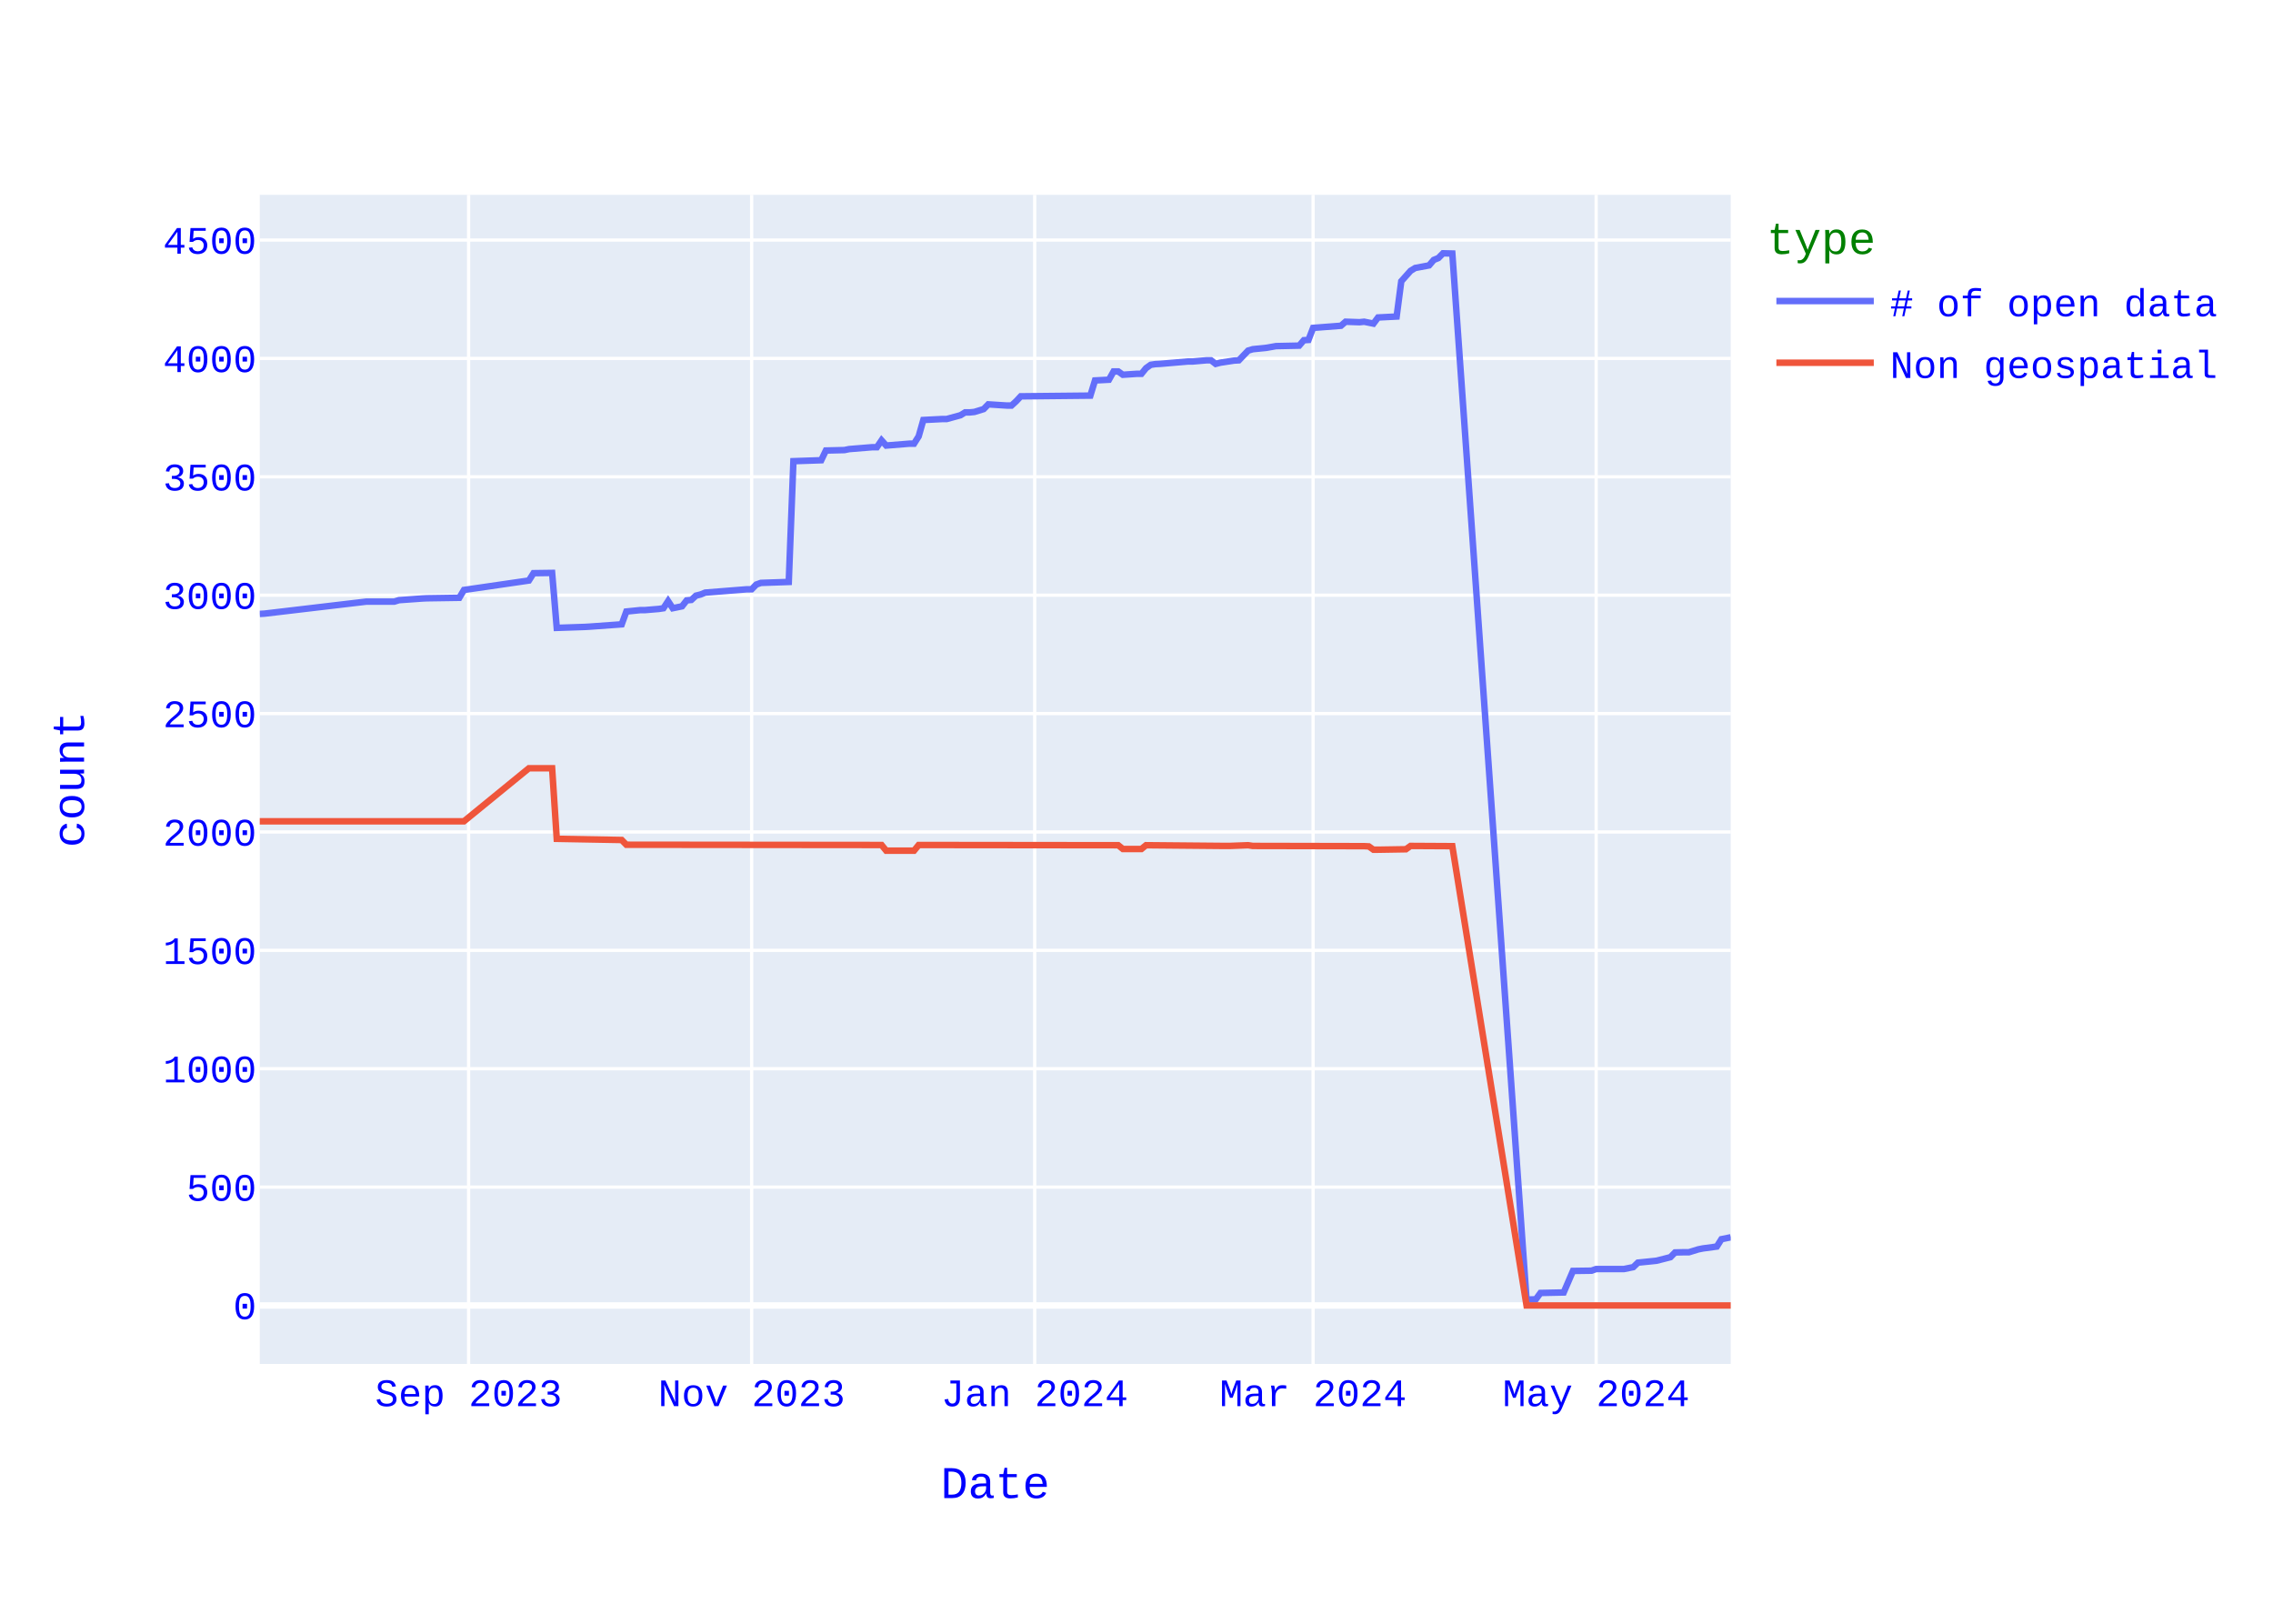
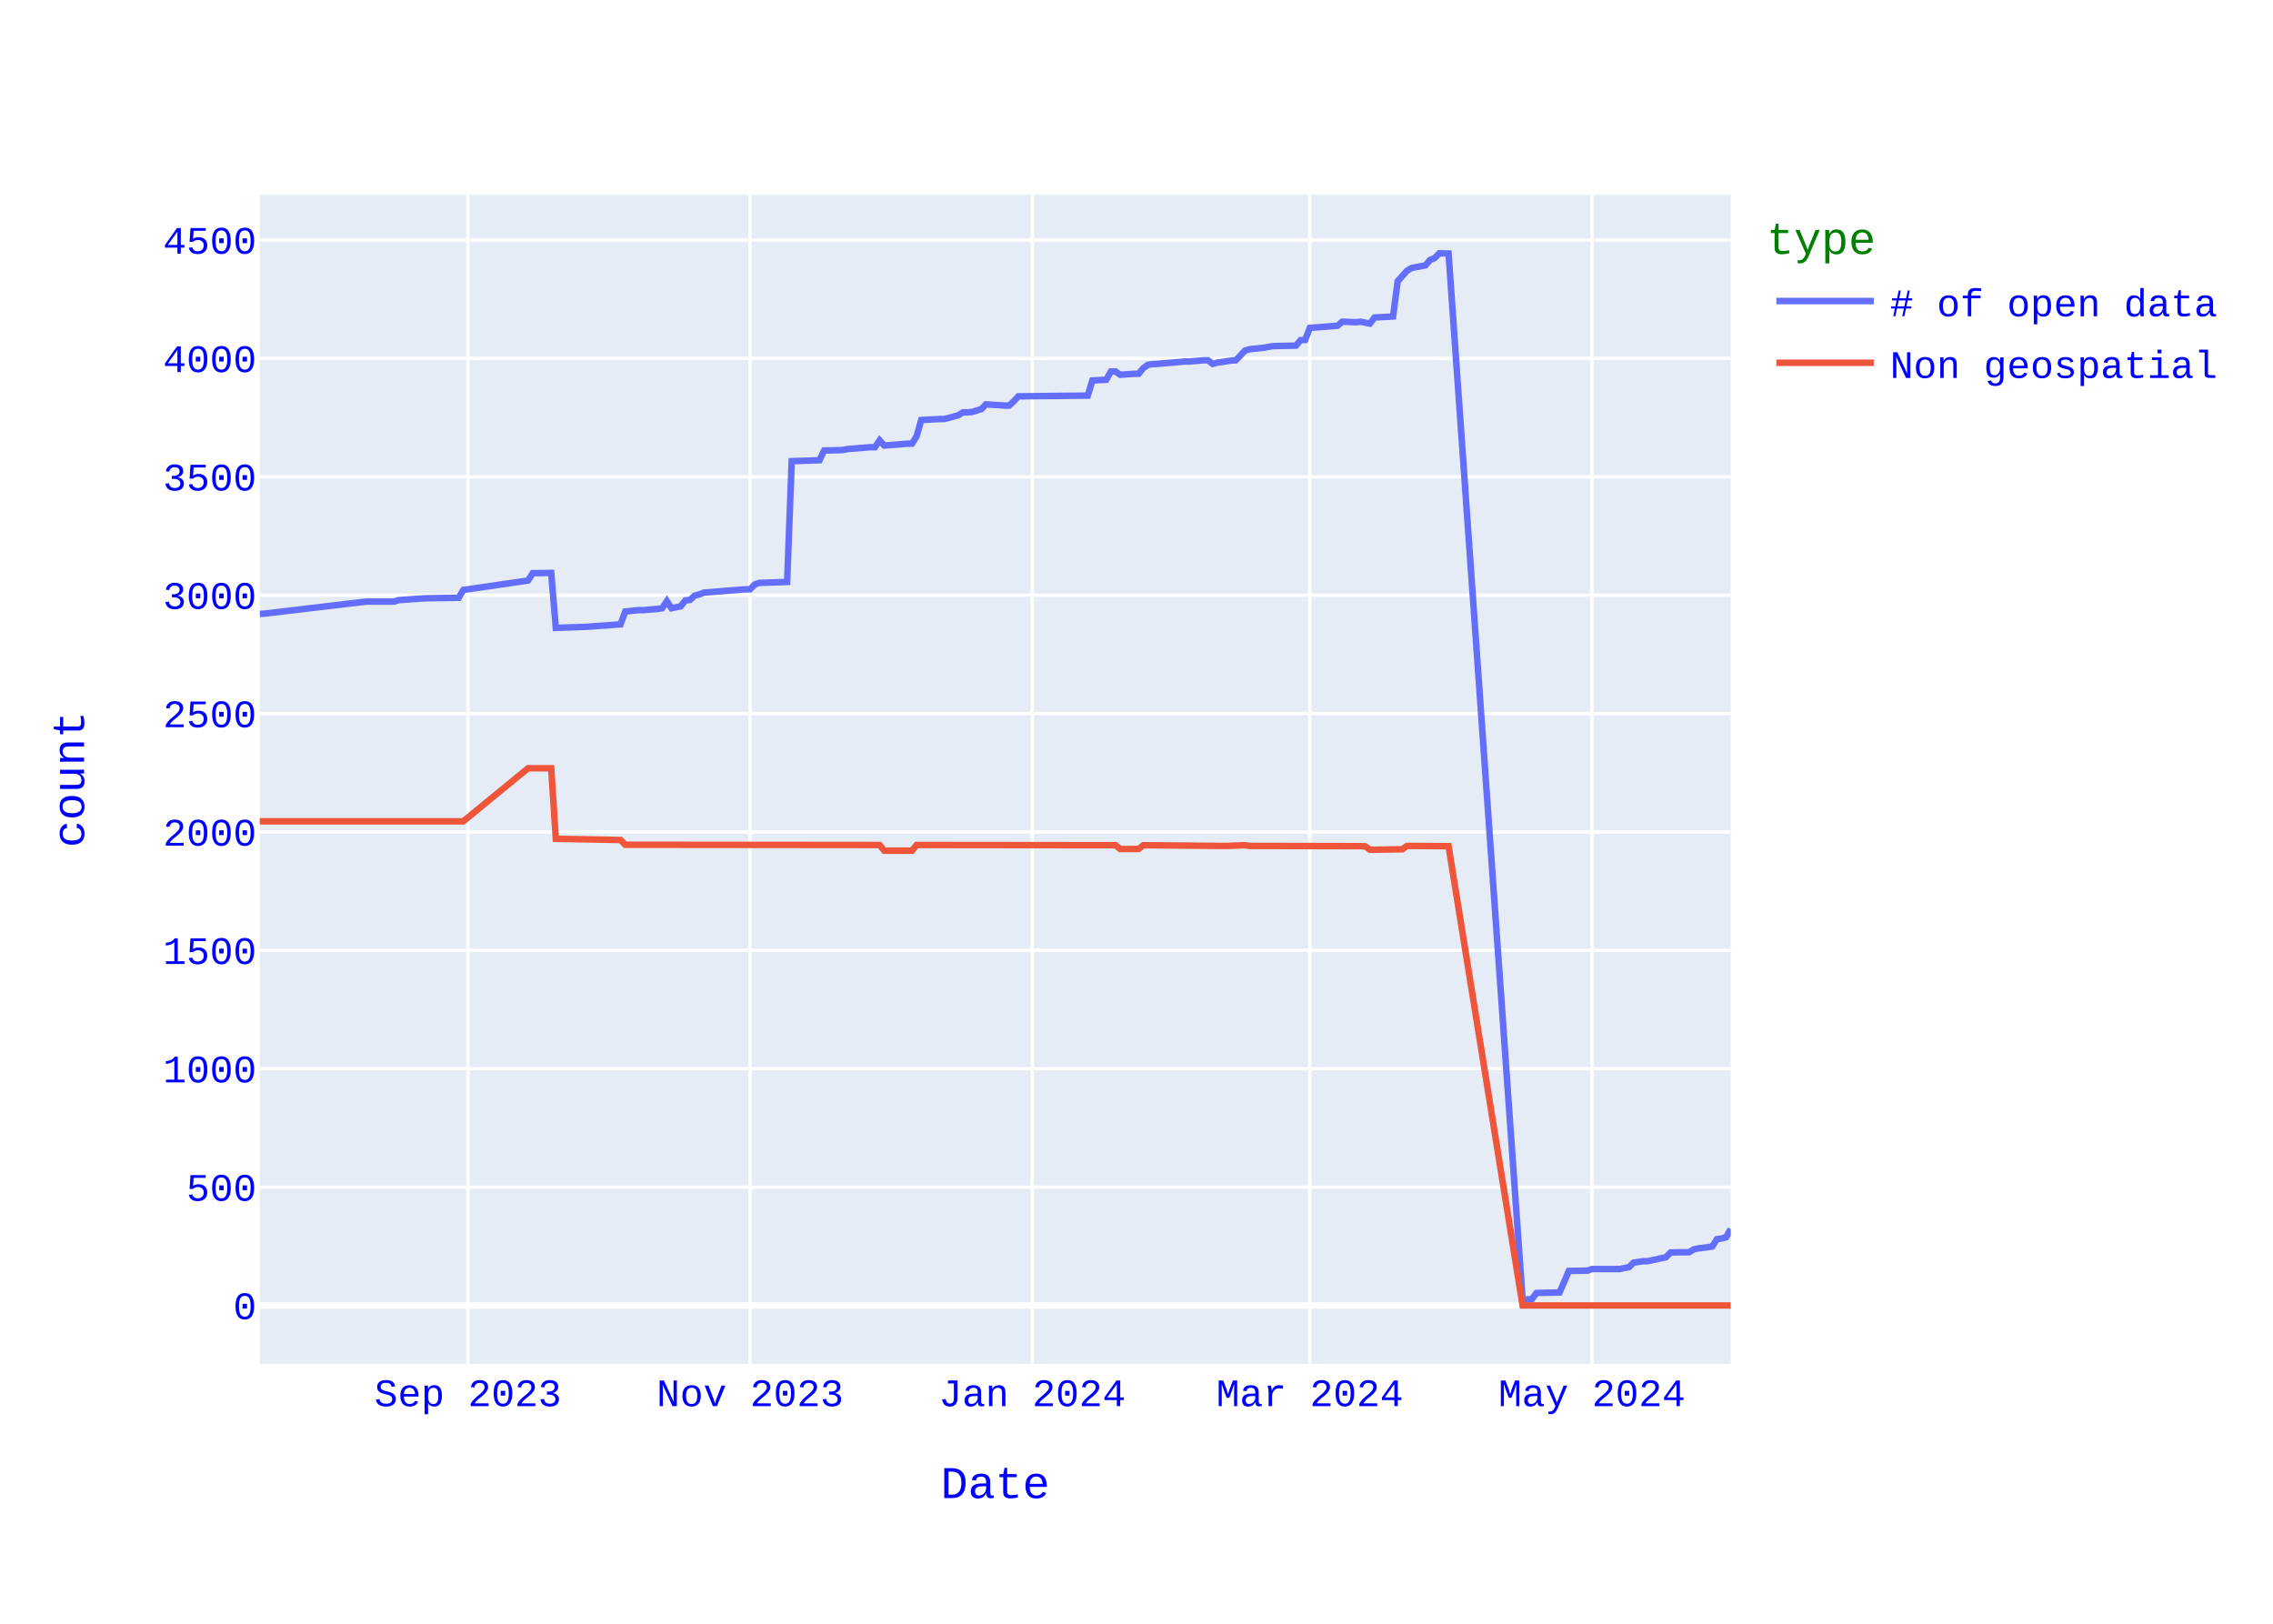
<svg xmlns="http://www.w3.org/2000/svg" class="main-svg" width="700" height="500" style="" viewBox="0 0 700 500">
  <rect x="0" y="0" width="700" height="500" style="fill: rgb(255, 255, 255); fill-opacity: 1;" />
-   <defs id="defs-474c9d">
+   <defs id="defs-bb3360">
    <g class="clips">
-       <clipPath id="clip474c9dxyplot" class="plotclip">
+       <clipPath id="clipbb3360xyplot" class="plotclip">
        <rect width="453" height="360" />
      </clipPath>
-       <clipPath class="axesclip" id="clip474c9dx">
+       <clipPath class="axesclip" id="clipbb3360x">
        <rect x="80" y="0" width="453" height="500" />
      </clipPath>
-       <clipPath class="axesclip" id="clip474c9dy">
+       <clipPath class="axesclip" id="clipbb3360y">
        <rect x="0" y="60" width="700" height="360" />
      </clipPath>
-       <clipPath class="axesclip" id="clip474c9dxy">
+       <clipPath class="axesclip" id="clipbb3360xy">
        <rect x="80" y="60" width="453" height="360" />
      </clipPath>
    </g>
    <g class="gradients" />
    <g class="patterns" />
  </defs>
  <g class="bglayer">
    <rect class="bg" x="80" y="60" width="453" height="360" style="fill: rgb(229, 236, 246); fill-opacity: 1; stroke-width: 0;" />
  </g>
  <g class="layer-below">
    <g class="imagelayer" />
    <g class="shapelayer" />
  </g>
  <g class="cartesianlayer">
    <g class="subplot xy">
      <g class="layer-subplot">
        <g class="shapelayer" />
        <g class="imagelayer" />
      </g>
      <g class="minor-gridlayer">
        <g class="x" />
        <g class="y" />
      </g>
      <g class="gridlayer">
        <g class="x">
-           <path class="xgrid crisp" transform="translate(144.31,0)" d="M0,60v360" style="stroke: rgb(255, 255, 255); stroke-opacity: 1; stroke-width: 1px;" />
-           <path class="xgrid crisp" transform="translate(231.48,0)" d="M0,60v360" style="stroke: rgb(255, 255, 255); stroke-opacity: 1; stroke-width: 1px;" />
-           <path class="xgrid crisp" transform="translate(318.65,0)" d="M0,60v360" style="stroke: rgb(255, 255, 255); stroke-opacity: 1; stroke-width: 1px;" />
-           <path class="xgrid crisp" transform="translate(404.39,0)" d="M0,60v360" style="stroke: rgb(255, 255, 255); stroke-opacity: 1; stroke-width: 1px;" />
-           <path class="xgrid crisp" transform="translate(491.56,0)" d="M0,60v360" style="stroke: rgb(255, 255, 255); stroke-opacity: 1; stroke-width: 1px;" />
+           <path class="xgrid crisp" transform="translate(144.1,0)" d="M0,60v360" style="stroke: rgb(255, 255, 255); stroke-opacity: 1; stroke-width: 1px;" />
+           <path class="xgrid crisp" transform="translate(231,0)" d="M0,60v360" style="stroke: rgb(255, 255, 255); stroke-opacity: 1; stroke-width: 1px;" />
+           <path class="xgrid crisp" transform="translate(317.9,0)" d="M0,60v360" style="stroke: rgb(255, 255, 255); stroke-opacity: 1; stroke-width: 1px;" />
+           <path class="xgrid crisp" transform="translate(403.37,0)" d="M0,60v360" style="stroke: rgb(255, 255, 255); stroke-opacity: 1; stroke-width: 1px;" />
+           <path class="xgrid crisp" transform="translate(490.26,0)" d="M0,60v360" style="stroke: rgb(255, 255, 255); stroke-opacity: 1; stroke-width: 1px;" />
        </g>
        <g class="y">
          <path class="ygrid crisp" transform="translate(0,365.55)" d="M80,0h453" style="stroke: rgb(255, 255, 255); stroke-opacity: 1; stroke-width: 1px;" />
          <path class="ygrid crisp" transform="translate(0,329.09)" d="M80,0h453" style="stroke: rgb(255, 255, 255); stroke-opacity: 1; stroke-width: 1px;" />
          <path class="ygrid crisp" transform="translate(0,292.64)" d="M80,0h453" style="stroke: rgb(255, 255, 255); stroke-opacity: 1; stroke-width: 1px;" />
          <path class="ygrid crisp" transform="translate(0,256.19)" d="M80,0h453" style="stroke: rgb(255, 255, 255); stroke-opacity: 1; stroke-width: 1px;" />
          <path class="ygrid crisp" transform="translate(0,219.73)" d="M80,0h453" style="stroke: rgb(255, 255, 255); stroke-opacity: 1; stroke-width: 1px;" />
          <path class="ygrid crisp" transform="translate(0,183.28)" d="M80,0h453" style="stroke: rgb(255, 255, 255); stroke-opacity: 1; stroke-width: 1px;" />
          <path class="ygrid crisp" transform="translate(0,146.82)" d="M80,0h453" style="stroke: rgb(255, 255, 255); stroke-opacity: 1; stroke-width: 1px;" />
          <path class="ygrid crisp" transform="translate(0,110.37)" d="M80,0h453" style="stroke: rgb(255, 255, 255); stroke-opacity: 1; stroke-width: 1px;" />
          <path class="ygrid crisp" transform="translate(0,73.92)" d="M80,0h453" style="stroke: rgb(255, 255, 255); stroke-opacity: 1; stroke-width: 1px;" />
        </g>
      </g>
      <g class="zerolinelayer">
        <path class="yzl zl crisp" transform="translate(0,402)" d="M80,0h453" style="stroke: rgb(255, 255, 255); stroke-opacity: 1; stroke-width: 2px;" />
      </g>
      <path class="xlines-below" />
      <path class="ylines-below" />
      <g class="overlines-below" />
      <g class="xaxislayer-below" />
      <g class="yaxislayer-below" />
      <g class="overaxes-below" />
-       <g class="plot" transform="translate(80,60)" clip-path="url(#clip474c9dxyplot)">
+       <g class="plot" transform="translate(80,60)" clip-path="url(#clipbb3360xyplot)">
        <g class="scatterlayer mlayer">
-           <g class="trace scatter tracecb4065" style="stroke-miterlimit: 2; opacity: 1;">
+           <g class="trace scatter trace0d3740" style="stroke-miterlimit: 2; opacity: 1;">
            <g class="fills" />
            <g class="errorbars" />
            <g class="lines">
-               <path class="js-line" d="M453,321L450.14,321.59L448.71,323.85L444.43,324.43L443,324.72L440.14,325.6L438.71,325.6L435.85,325.67L434.42,327.13L430.14,328.22L428.71,328.37L424.42,328.8L422.99,330.19L420.13,330.77L418.7,330.77L411.56,330.77L410.13,331.28L404.41,331.36L401.56,337.99L394.41,338.14L392.98,340.1L390.12,340.18L367.26,18.07L364.4,18L362.97,19.46L361.54,20.04L360.11,21.72L355.83,22.52L354.4,23.4L351.54,26.6L350.11,37.47L344.39,37.76L342.97,39.65L340.11,39.07L338.68,39.22L334.39,39.07L332.96,40.31L324.39,40.97L322.96,44.68L321.53,44.76L320.1,46.43L312.96,46.58L310.1,47.09L305.81,47.53L304.38,47.96L301.52,50.95L300.09,51.03L295.81,51.68L294.38,52.05L292.95,50.95L291.52,50.95L287.23,51.32L285.8,51.32L277.23,52.05L275.8,52.12L274.37,52.34L272.94,53.36L271.51,55.11L270.09,55.11L265.8,55.4L264.37,54.38L262.94,54.38L261.51,56.93L257.22,57.15L255.79,61.82L234.36,62.04L232.93,63.57L231.5,64.88L230.07,64.88L224.36,64.51L222.93,65.97L220.07,66.85L218.64,66.99L217.21,66.99L215.78,67.87L211.5,69.04L210.07,69.04L204.35,69.33L202.92,74.36L201.49,76.62L200.06,76.62L192.92,77.2L191.49,75.6L190.06,77.71L188.63,77.71L181.49,78.29L180.06,78.59L174.34,78.73L172.91,81.72L164.34,82.01L162.91,119.2L154.33,119.49L152.91,120L151.48,121.46L150.05,121.46L137.19,122.48L135.76,123.06L134.33,123.42L132.9,124.74L131.47,124.88L130.04,126.7L127.18,127.29L125.75,125.1L124.32,127.29L122.9,127.51L118.61,127.87L117.18,127.87L112.89,128.31L111.46,132.25L101.46,132.97L100.03,133.05L91.46,133.34L90.03,116.42L84.31,116.5L82.88,118.76L62.88,121.67L61.45,124.08L51.44,124.23L50.02,124.3L42.87,124.81L41.44,125.25L32.87,125.25L1.43,128.96L0,129.04" style="vector-effect: none; fill: none; stroke: rgb(99, 110, 250); stroke-opacity: 1; stroke-width: 2px; opacity: 1;" />
+               <path class="js-line" d="M453,318.45L451.58,321L450.15,321.37L448.73,321.59L447.3,323.85L443.03,324.43L441.6,324.72L440.18,325.6L438.75,325.6L434.48,325.67L433.06,327.13L427.36,328.37L425.93,328.37L423.08,328.8L421.66,330.19L418.81,330.77L417.39,330.77L410.26,330.77L408.84,331.28L403.14,331.36L400.29,337.99L393.17,338.14L391.75,340.1L388.9,340.18L366.1,18.07L363.25,18L361.83,19.46L360.41,20.04L358.98,21.72L354.71,22.52L353.28,23.4L350.43,26.6L349.01,37.47L343.31,37.76L341.89,39.65L339.04,39.07L337.61,39.22L333.34,39.07L331.92,40.31L323.37,40.97L321.94,44.68L320.52,44.76L319.09,46.43L311.97,46.58L309.12,47.09L304.85,47.53L303.42,47.96L300.58,50.95L299.15,51.03L294.88,51.68L293.45,52.05L292.03,50.95L290.6,50.95L286.33,51.32L284.91,51.32L276.36,52.05L274.93,52.12L273.51,52.34L272.08,53.36L270.66,55.11L269.24,55.11L264.96,55.4L263.54,54.38L262.11,54.38L260.69,56.93L256.42,57.15L254.99,61.82L233.62,62.04L232.2,63.57L230.77,64.88L229.35,64.88L223.65,64.51L222.23,65.97L219.38,66.85L217.95,66.99L216.53,66.99L215.1,67.87L210.83,69.04L209.41,69.04L203.71,69.33L202.28,74.36L200.86,76.62L199.43,76.62L192.31,77.2L190.89,75.6L189.46,77.71L188.04,77.71L180.92,78.29L179.49,78.59L173.79,78.73L172.37,81.72L163.82,82.01L162.4,119.2L153.85,119.49L152.42,120L151,121.46L149.58,121.46L136.75,122.48L135.33,123.06L133.91,123.42L132.48,124.74L131.06,124.88L129.63,126.7L126.78,127.29L125.36,125.1L123.93,127.29L122.51,127.51L118.24,127.87L116.81,127.87L112.54,128.31L111.11,132.25L101.14,132.97L99.72,133.05L91.17,133.34L89.75,116.42L84.05,116.5L82.62,118.76L62.68,121.67L61.25,124.08L51.28,124.23L49.86,124.3L42.74,124.81L41.31,125.25L32.76,125.25L1.42,128.96L0,129.04" style="vector-effect: none; fill: none; stroke: rgb(99, 110, 250); stroke-opacity: 1; stroke-width: 2px; opacity: 1;" />
            </g>
            <g class="points" />
            <g class="text" />
          </g>
-           <g class="trace scatter trace31c39a" style="stroke-miterlimit: 2; opacity: 1;">
+           <g class="trace scatter tracecb1db0" style="stroke-miterlimit: 2; opacity: 1;">
            <g class="fills" />
            <g class="errorbars" />
            <g class="lines">
-               <path class="js-line" d="M453,342L390.12,342L367.26,200.56L354.4,200.49L352.97,201.51L344.39,201.65L342.97,201.65L341.54,200.63L340.11,200.56L305.81,200.49L304.38,200.27L298.67,200.49L297.24,200.49L272.94,200.27L271.51,201.43L265.8,201.43L264.37,200.27L202.92,200.2L201.49,201.95L192.92,201.95L191.49,200.2L112.89,200.12L111.46,198.66L91.46,198.3L90.03,176.57L82.88,176.57L62.88,192.9L0,192.9" style="vector-effect: none; fill: none; stroke: rgb(239, 85, 59); stroke-opacity: 1; stroke-width: 2px; opacity: 1;" />
+               <path class="js-line" d="M453,342L388.9,342L366.1,200.56L353.28,200.49L351.86,201.51L343.31,201.65L341.89,201.65L340.46,200.63L339.04,200.56L304.85,200.49L303.42,200.27L297.73,200.49L296.3,200.49L272.08,200.27L270.66,201.43L264.96,201.43L263.54,200.27L202.28,200.2L200.86,201.95L192.31,201.95L190.89,200.2L112.54,200.12L111.11,198.66L91.17,198.3L89.75,176.57L82.62,176.57L62.68,192.9L0,192.9" style="vector-effect: none; fill: none; stroke: rgb(239, 85, 59); stroke-opacity: 1; stroke-width: 2px; opacity: 1;" />
            </g>
            <g class="points" />
            <g class="text" />
          </g>
        </g>
      </g>
      <g class="overplot" />
      <path class="xlines-above crisp" d="M0,0" style="fill: none;" />
      <path class="ylines-above crisp" d="M0,0" style="fill: none;" />
      <g class="overlines-above" />
      <g class="xaxislayer-above">
        <g class="xtick">
-           <text text-anchor="middle" x="0" y="433" transform="translate(144.31,0)" style="font-family: 'Courier New'; font-size: 12px; fill: rgb(0, 0, 255); fill-opacity: 1; white-space: pre; opacity: 1;">Sep 2023</text>
-         </g>
-         <g class="xtick">
-           <text text-anchor="middle" x="0" y="433" style="font-family: 'Courier New'; font-size: 12px; fill: rgb(0, 0, 255); fill-opacity: 1; white-space: pre; opacity: 1;" transform="translate(231.48,0)">Nov 2023</text>
-         </g>
-         <g class="xtick">
-           <text text-anchor="middle" x="0" y="433" style="font-family: 'Courier New'; font-size: 12px; fill: rgb(0, 0, 255); fill-opacity: 1; white-space: pre; opacity: 1;" transform="translate(318.65,0)">Jan 2024</text>
-         </g>
-         <g class="xtick">
-           <text text-anchor="middle" x="0" y="433" style="font-family: 'Courier New'; font-size: 12px; fill: rgb(0, 0, 255); fill-opacity: 1; white-space: pre; opacity: 1;" transform="translate(404.39,0)">Mar 2024</text>
-         </g>
-         <g class="xtick">
-           <text text-anchor="middle" x="0" y="433" style="font-family: 'Courier New'; font-size: 12px; fill: rgb(0, 0, 255); fill-opacity: 1; white-space: pre; opacity: 1;" transform="translate(491.56,0)">May 2024</text>
+           <text text-anchor="middle" x="0" y="433" transform="translate(144.1,0)" style="font-family: 'Courier New'; font-size: 12px; fill: rgb(0, 0, 255); fill-opacity: 1; white-space: pre; opacity: 1;">Sep 2023</text>
+         </g>
+         <g class="xtick">
+           <text text-anchor="middle" x="0" y="433" style="font-family: 'Courier New'; font-size: 12px; fill: rgb(0, 0, 255); fill-opacity: 1; white-space: pre; opacity: 1;" transform="translate(231,0)">Nov 2023</text>
+         </g>
+         <g class="xtick">
+           <text text-anchor="middle" x="0" y="433" style="font-family: 'Courier New'; font-size: 12px; fill: rgb(0, 0, 255); fill-opacity: 1; white-space: pre; opacity: 1;" transform="translate(317.9,0)">Jan 2024</text>
+         </g>
+         <g class="xtick">
+           <text text-anchor="middle" x="0" y="433" style="font-family: 'Courier New'; font-size: 12px; fill: rgb(0, 0, 255); fill-opacity: 1; white-space: pre; opacity: 1;" transform="translate(403.37,0)">Mar 2024</text>
+         </g>
+         <g class="xtick">
+           <text text-anchor="middle" x="0" y="433" style="font-family: 'Courier New'; font-size: 12px; fill: rgb(0, 0, 255); fill-opacity: 1; white-space: pre; opacity: 1;" transform="translate(490.26,0)">May 2024</text>
        </g>
      </g>
      <g class="yaxislayer-above">
        <g class="ytick">
          <text text-anchor="end" x="79" y="4.2" transform="translate(0,402)" style="font-family: 'Courier New'; font-size: 12px; fill: rgb(0, 0, 255); fill-opacity: 1; white-space: pre; opacity: 1;">0</text>
        </g>
        <g class="ytick">
          <text text-anchor="end" x="79" y="4.2" style="font-family: 'Courier New'; font-size: 12px; fill: rgb(0, 0, 255); fill-opacity: 1; white-space: pre; opacity: 1;" transform="translate(0,365.55)">500</text>
        </g>
        <g class="ytick">
          <text text-anchor="end" x="79" y="4.2" style="font-family: 'Courier New'; font-size: 12px; fill: rgb(0, 0, 255); fill-opacity: 1; white-space: pre; opacity: 1;" transform="translate(0,329.09)">1000</text>
        </g>
        <g class="ytick">
          <text text-anchor="end" x="79" y="4.2" style="font-family: 'Courier New'; font-size: 12px; fill: rgb(0, 0, 255); fill-opacity: 1; white-space: pre; opacity: 1;" transform="translate(0,292.64)">1500</text>
        </g>
        <g class="ytick">
          <text text-anchor="end" x="79" y="4.2" style="font-family: 'Courier New'; font-size: 12px; fill: rgb(0, 0, 255); fill-opacity: 1; white-space: pre; opacity: 1;" transform="translate(0,256.19)">2000</text>
        </g>
        <g class="ytick">
          <text text-anchor="end" x="79" y="4.2" style="font-family: 'Courier New'; font-size: 12px; fill: rgb(0, 0, 255); fill-opacity: 1; white-space: pre; opacity: 1;" transform="translate(0,219.73)">2500</text>
        </g>
        <g class="ytick">
          <text text-anchor="end" x="79" y="4.2" style="font-family: 'Courier New'; font-size: 12px; fill: rgb(0, 0, 255); fill-opacity: 1; white-space: pre; opacity: 1;" transform="translate(0,183.28)">3000</text>
        </g>
        <g class="ytick">
          <text text-anchor="end" x="79" y="4.2" style="font-family: 'Courier New'; font-size: 12px; fill: rgb(0, 0, 255); fill-opacity: 1; white-space: pre; opacity: 1;" transform="translate(0,146.82)">3500</text>
        </g>
        <g class="ytick">
          <text text-anchor="end" x="79" y="4.2" style="font-family: 'Courier New'; font-size: 12px; fill: rgb(0, 0, 255); fill-opacity: 1; white-space: pre; opacity: 1;" transform="translate(0,110.37)">4000</text>
        </g>
        <g class="ytick">
          <text text-anchor="end" x="79" y="4.2" style="font-family: 'Courier New'; font-size: 12px; fill: rgb(0, 0, 255); fill-opacity: 1; white-space: pre; opacity: 1;" transform="translate(0,73.92)">4500</text>
        </g>
      </g>
      <g class="overaxes-above" />
    </g>
  </g>
  <g class="polarlayer" />
  <g class="smithlayer" />
  <g class="ternarylayer" />
  <g class="geolayer" />
  <g class="funnelarealayer" />
  <g class="pielayer" />
  <g class="iciclelayer" />
  <g class="treemaplayer" />
  <g class="sunburstlayer" />
  <g class="glimages" />
-   <defs id="topdefs-474c9d">
+   <defs id="topdefs-bb3360">
    <g class="clips" />
-     <clipPath id="legend474c9d">
+     <clipPath id="legendbb3360">
      <rect width="146" height="67" x="0" y="0" />
    </clipPath>
  </defs>
  <g class="layer-above">
    <g class="imagelayer" />
    <g class="shapelayer" />
  </g>
  <g class="infolayer">
    <g class="legend" pointer-events="all" transform="translate(542.06,60)">
      <rect class="bg" shape-rendering="crispEdges" style="stroke: rgb(68, 68, 68); stroke-opacity: 1; fill: rgb(255, 255, 255); fill-opacity: 1; stroke-width: 0px;" width="146" height="67" x="0" y="0" />
-       <g class="scrollbox" transform="" clip-path="url(#legend474c9d)">
+       <g class="scrollbox" transform="" clip-path="url(#legendbb3360)">
        <text class="legendtitletext" text-anchor="start" x="2" y="18.2" style="font-family: 'Courier New'; font-size: 14px; fill: rgb(0, 128, 0); fill-opacity: 1; white-space: pre;">type</text>
        <g class="groups" transform="">
          <g class="traces" transform="translate(0,32.7)" style="opacity: 1;">
            <text class="legendtext" text-anchor="start" x="40" y="4.68" style="font-family: 'Courier New'; font-size: 12px; fill: rgb(0, 0, 255); fill-opacity: 1; white-space: pre;"># of open data</text>
            <g class="layers" style="opacity: 1;">
              <g class="legendfill" />
              <g class="legendlines">
                <path class="js-line" d="M5,0h30" style="fill: none; stroke: rgb(99, 110, 250); stroke-opacity: 1; stroke-width: 2px;" />
              </g>
              <g class="legendsymbols">
                <g class="legendpoints" />
              </g>
            </g>
            <rect class="legendtoggle" x="0" y="-9.5" width="140.828" height="19" style="fill: rgb(0, 0, 0); fill-opacity: 0;" />
          </g>
        </g>
        <g class="groups" transform="">
          <g class="traces" transform="translate(0,51.7)" style="opacity: 1;">
            <text class="legendtext" text-anchor="start" x="40" y="4.68" style="font-family: 'Courier New'; font-size: 12px; fill: rgb(0, 0, 255); fill-opacity: 1; white-space: pre;">Non geospatial</text>
            <g class="layers" style="opacity: 1;">
              <g class="legendfill" />
              <g class="legendlines">
                <path class="js-line" d="M5,0h30" style="fill: none; stroke: rgb(239, 85, 59); stroke-opacity: 1; stroke-width: 2px;" />
              </g>
              <g class="legendsymbols">
                <g class="legendpoints" />
              </g>
            </g>
            <rect class="legendtoggle" x="0" y="-9.5" width="140.828" height="19" style="fill: rgb(0, 0, 0); fill-opacity: 0;" />
          </g>
        </g>
      </g>
      <rect class="scrollbar" rx="20" ry="3" width="0" height="0" style="fill: rgb(128, 139, 164); fill-opacity: 1;" x="0" y="0" />
    </g>
    <g class="g-gtitle" />
    <g class="g-xtitle">
      <text class="xtitle" x="306.5" y="461.3" text-anchor="middle" style="font-family: 'Courier New'; font-size: 14px; fill: rgb(0, 0, 255); opacity: 1; font-weight: normal; white-space: pre;">Date</text>
    </g>
    <g class="g-ytitle">
      <text class="ytitle" transform="rotate(-90,25.8875,240)" x="25.888" y="240" text-anchor="middle" style="font-family: 'Courier New'; font-size: 14px; fill: rgb(0, 0, 255); opacity: 1; font-weight: normal; white-space: pre;">count</text>
    </g>
  </g>
</svg>
